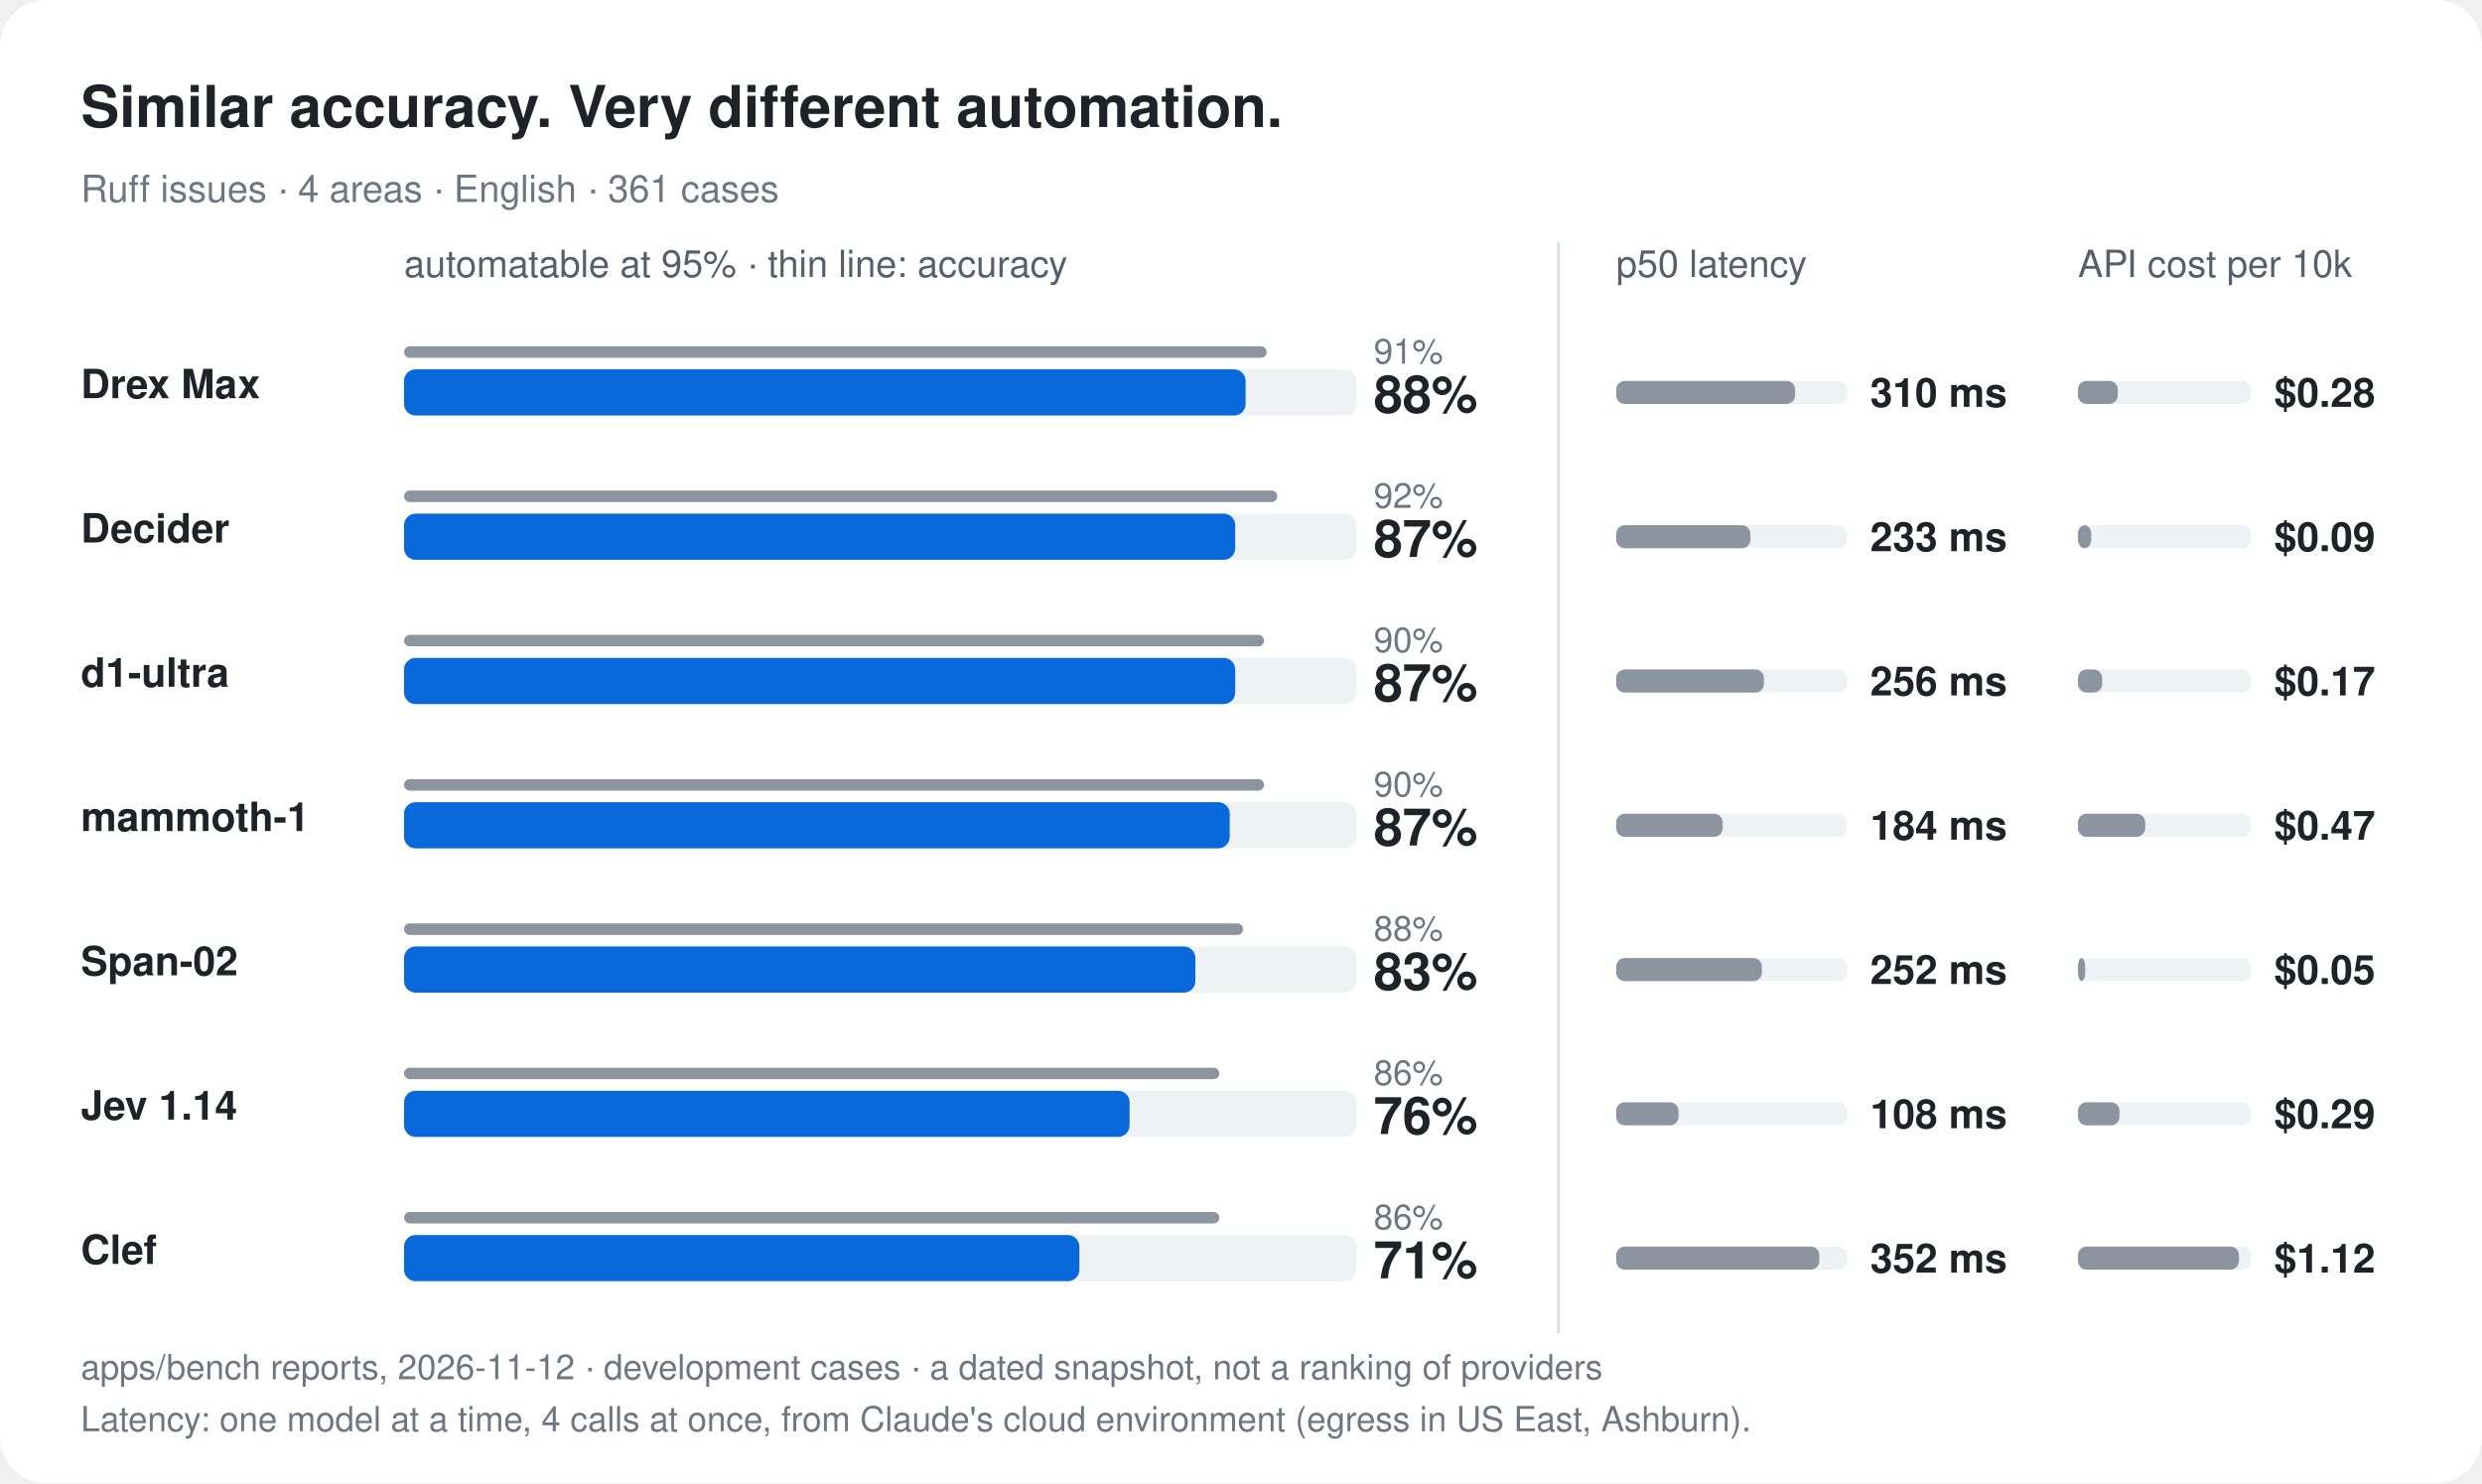
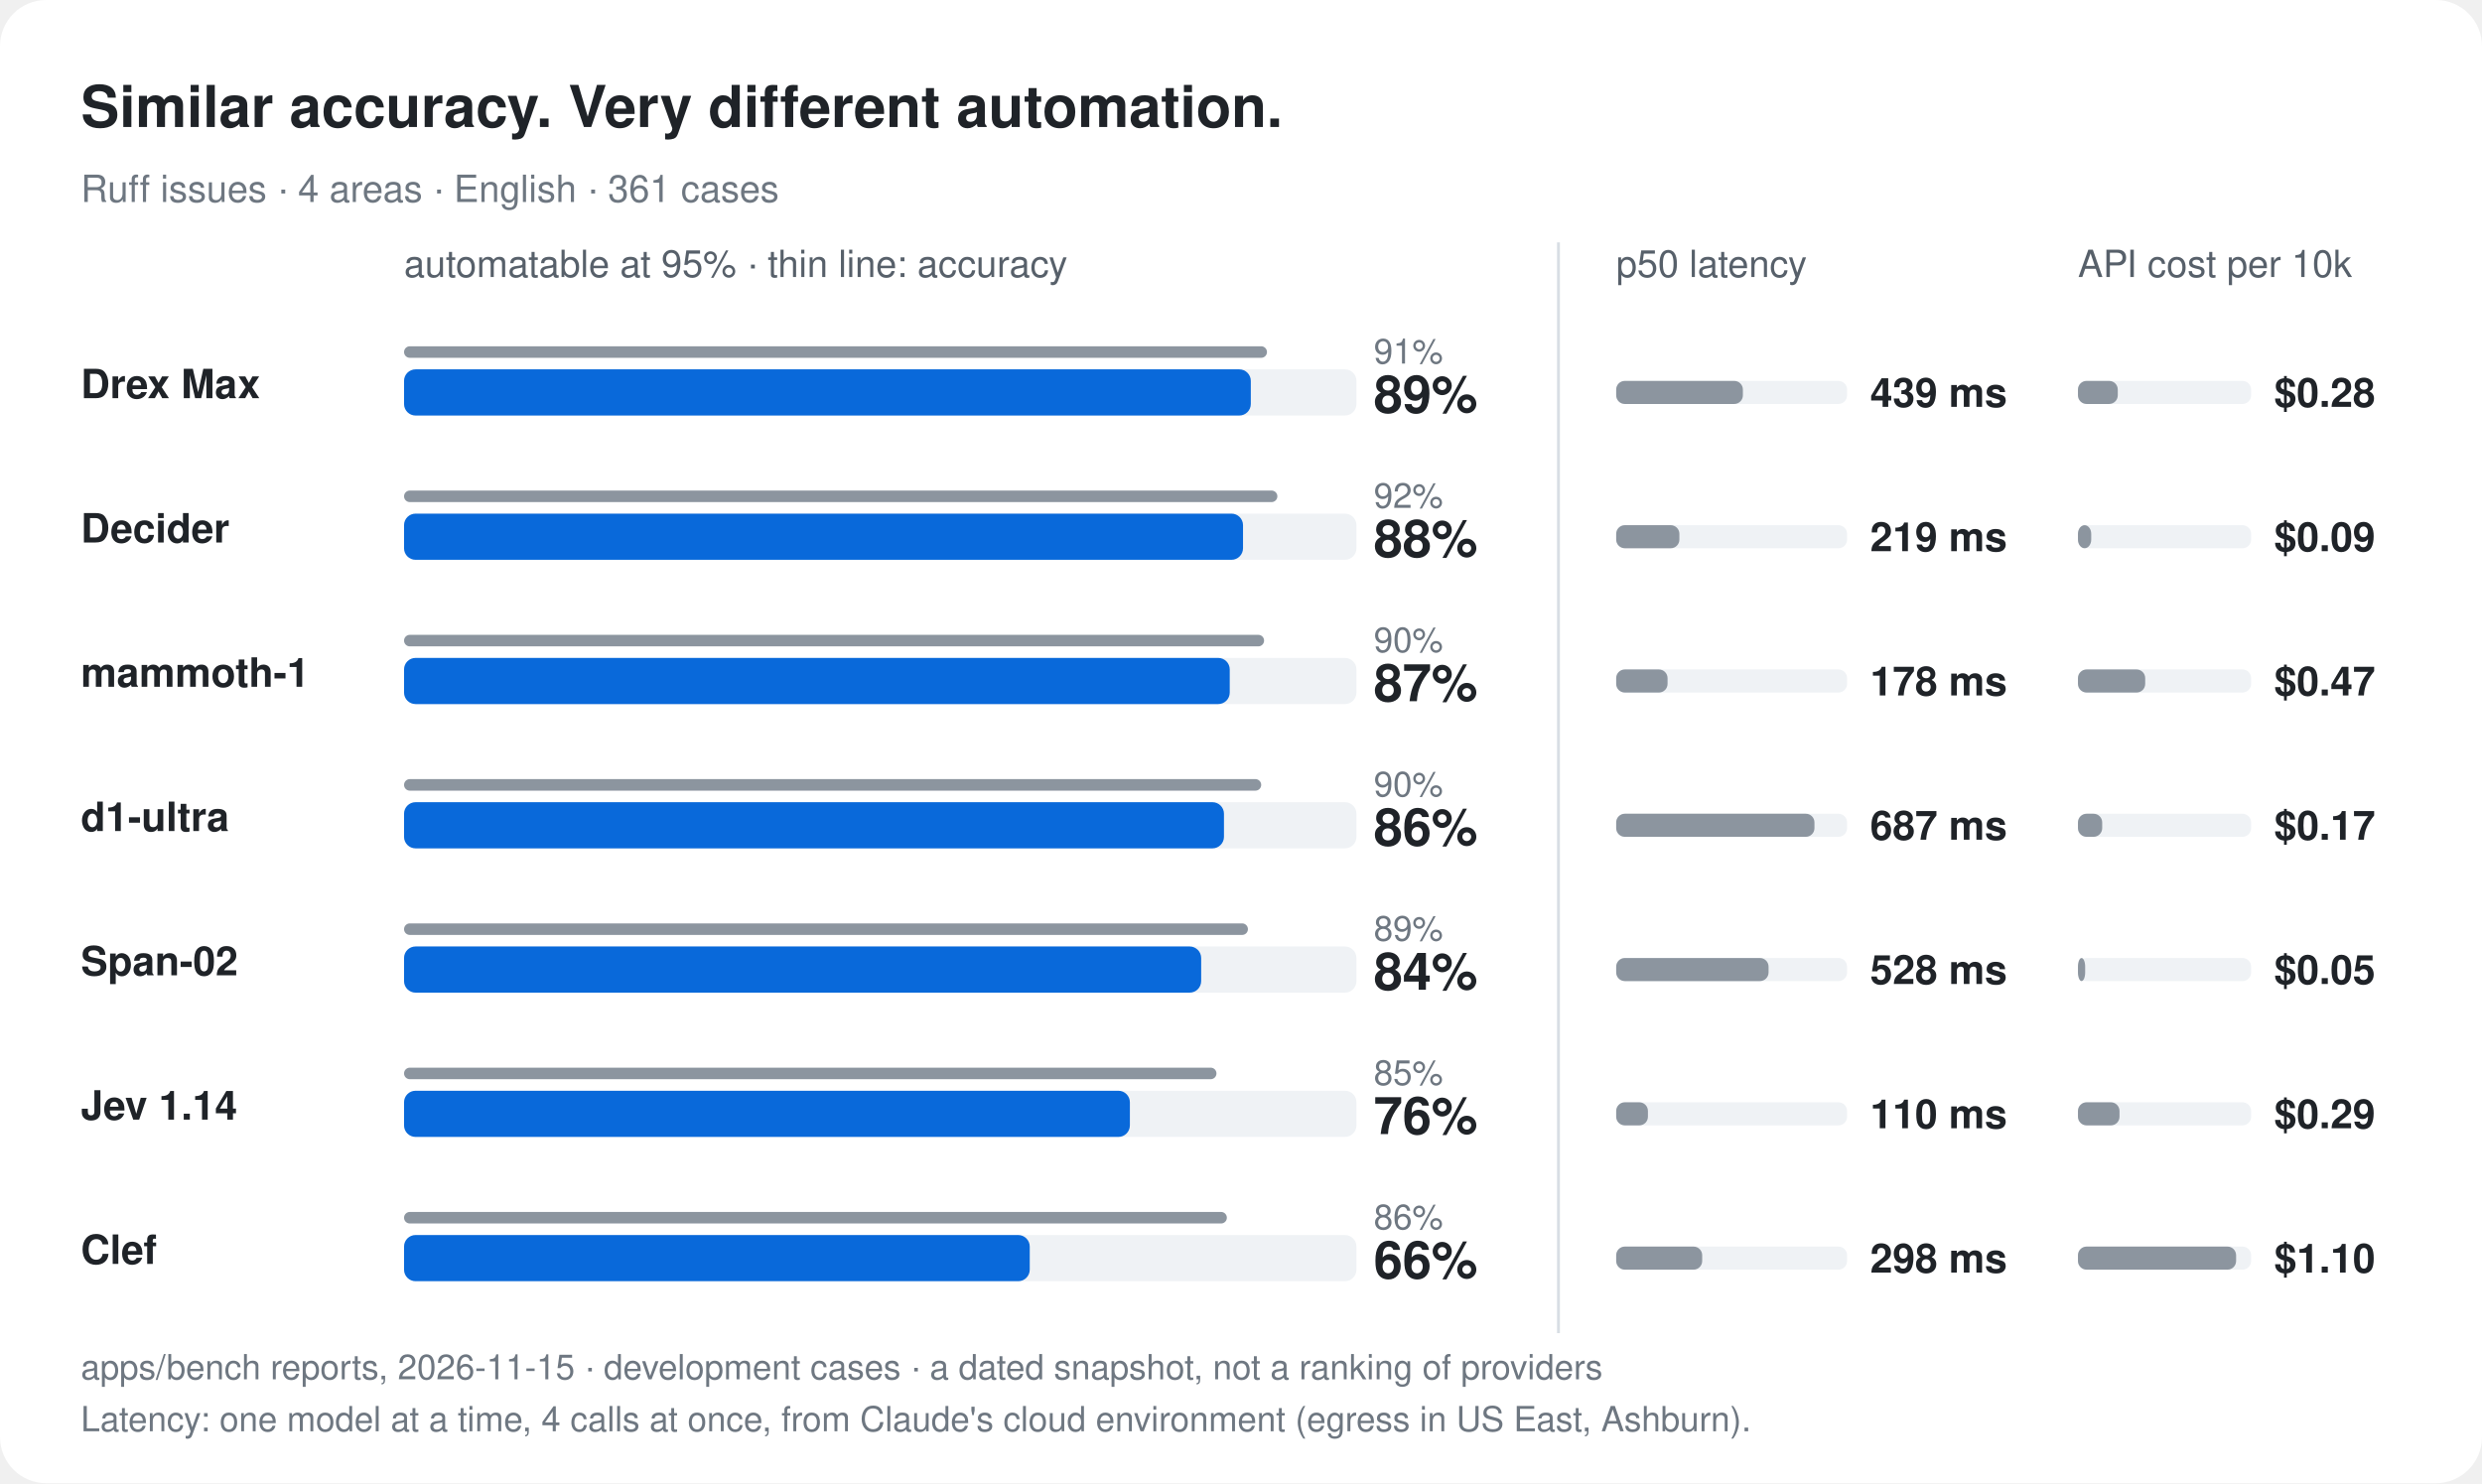
<svg xmlns="http://www.w3.org/2000/svg" viewBox="0 0 860 514" width="860" height="514" role="img" aria-labelledby="t d">
  <style>
    text { font-family: -apple-system, BlinkMacSystemFont, "Segoe UI", Helvetica, Arial, sans-serif; fill: #1f2328; }
    .bg { fill: #ffffff; }
    .h { font-size: 20px; font-weight: 700; }
    .p { font-size: 15px; font-weight: 700; }
    .ps { font-size: 13px; fill: #6e7781; }
    .n { font-size: 14px; font-weight: 600; }
    .v { font-size: 18px; font-weight: 700; }
    .m { font-size: 14px; font-weight: 600; }
    .a { font-size: 12px; fill: #6e7781; }
    .lg { font-size: 13px; fill: #57606a; }
    .f { font-size: 12px; fill: #6e7781; }
    .track { fill: #eff2f5; }
    .acc { fill: #8c959f; }
    .bar { fill: #0969da; }
    .rule { stroke: #d8dee4; }
  </style>
  <rect class="bg" width="860" height="514" rx="16" />
  <text class="h" x="28" y="44">Similar accuracy. Very different automation.</text>
  <text class="lg" x="140" y="96">automatable at 95% · thin line: accuracy</text>
  <text class="lg" x="560" y="96">p50 latency</text>
  <text class="lg" x="720" y="96">API cost per 10k</text>
  <line class="rule" x1="540" x2="540" y1="84" y2="462" />
  <text class="ps" x="28" y="70">Ruff issues · 4 areas · English · 361 cases</text>
  <text class="n" x="28" y="138">Drex Max</text>
-   <rect class="acc" x="140" y="120" width="298.9" height="4" rx="2" />
+   <rect class="acc" x="140" y="120" width="299.0" height="4" rx="2" />
  <text class="a" x="476" y="126">91%</text>
  <rect class="track" x="140" y="128" width="330" height="16" rx="4" />
-   <rect class="bar" x="140" y="128" width="291.6" height="16" rx="4" />
-   <text class="v" x="476" y="143">88%</text>
+   <rect class="bar" x="140" y="128" width="293.4" height="16" rx="4" />
+   <text class="v" x="476" y="143">89%</text>
  <rect class="track" x="560" y="132" width="80" height="8" rx="3" />
-   <rect class="acc" x="560" y="132" width="62.0" height="8" rx="3" />
-   <text class="m" x="648" y="141">310 ms</text>
+   <rect class="acc" x="560" y="132" width="43.9" height="8" rx="3" />
+   <text class="m" x="648" y="141">439 ms</text>
  <rect class="track" x="720" y="132" width="60" height="8" rx="3" />
  <rect class="acc" x="720" y="132" width="13.8" height="8" rx="3" />
  <text class="m" x="788" y="141">$0.28</text>
  <text class="n" x="28" y="188">Decider</text>
  <rect class="acc" x="140" y="170" width="302.6" height="4" rx="2" />
  <text class="a" x="476" y="176">92%</text>
  <rect class="track" x="140" y="178" width="330" height="16" rx="4" />
-   <rect class="bar" x="140" y="178" width="288.0" height="16" rx="4" />
-   <text class="v" x="476" y="193">87%</text>
+   <rect class="bar" x="140" y="178" width="290.7" height="16" rx="4" />
+   <text class="v" x="476" y="193">88%</text>
  <rect class="track" x="560" y="182" width="80" height="8" rx="3" />
-   <rect class="acc" x="560" y="182" width="46.5" height="8" rx="3" />
-   <text class="m" x="648" y="191">233 ms</text>
+   <rect class="acc" x="560" y="182" width="21.9" height="8" rx="3" />
+   <text class="m" x="648" y="191">219 ms</text>
  <rect class="track" x="720" y="182" width="60" height="8" rx="3" />
  <rect class="acc" x="720" y="182" width="4.6" height="8" rx="3" />
  <text class="m" x="788" y="191">$0.09</text>
-   <text class="n" x="28" y="238">d1-ultra</text>
+   <text class="n" x="28" y="238">mammoth-1</text>
  <rect class="acc" x="140" y="220" width="298.0" height="4" rx="2" />
  <text class="a" x="476" y="226">90%</text>
  <rect class="track" x="140" y="228" width="330" height="16" rx="4" />
-   <rect class="bar" x="140" y="228" width="288.0" height="16" rx="4" />
+   <rect class="bar" x="140" y="228" width="286.1" height="16" rx="4" />
  <text class="v" x="476" y="243">87%</text>
  <rect class="track" x="560" y="232" width="80" height="8" rx="3" />
-   <rect class="acc" x="560" y="232" width="51.2" height="8" rx="3" />
-   <text class="m" x="648" y="241">256 ms</text>
+   <rect class="acc" x="560" y="232" width="17.8" height="8" rx="3" />
+   <text class="m" x="648" y="241">178 ms</text>
  <rect class="track" x="720" y="232" width="60" height="8" rx="3" />
-   <rect class="acc" x="720" y="232" width="8.4" height="8" rx="3" />
-   <text class="m" x="788" y="241">$0.17</text>
-   <text class="n" x="28" y="288">mammoth-1</text>
-   <rect class="acc" x="140" y="270" width="298.0" height="4" rx="2" />
+   <rect class="acc" x="720" y="232" width="23.3" height="8" rx="3" />
+   <text class="m" x="788" y="241">$0.47</text>
+   <text class="n" x="28" y="288">d1-ultra</text>
+   <rect class="acc" x="140" y="270" width="297.0" height="4" rx="2" />
  <text class="a" x="476" y="276">90%</text>
  <rect class="track" x="140" y="278" width="330" height="16" rx="4" />
-   <rect class="bar" x="140" y="278" width="286.1" height="16" rx="4" />
-   <text class="v" x="476" y="293">87%</text>
+   <rect class="bar" x="140" y="278" width="284.1" height="16" rx="4" />
+   <text class="v" x="476" y="293">86%</text>
  <rect class="track" x="560" y="282" width="80" height="8" rx="3" />
-   <rect class="acc" x="560" y="282" width="36.9" height="8" rx="3" />
-   <text class="m" x="648" y="291">184 ms</text>
+   <rect class="acc" x="560" y="282" width="68.7" height="8" rx="3" />
+   <text class="m" x="648" y="291">687 ms</text>
  <rect class="track" x="720" y="282" width="60" height="8" rx="3" />
-   <rect class="acc" x="720" y="282" width="23.3" height="8" rx="3" />
-   <text class="m" x="788" y="291">$0.47</text>
+   <rect class="acc" x="720" y="282" width="8.4" height="8" rx="3" />
+   <text class="m" x="788" y="291">$0.17</text>
  <text class="n" x="28" y="338">Span-02</text>
-   <rect class="acc" x="140" y="320" width="290.7" height="4" rx="2" />
-   <text class="a" x="476" y="326">88%</text>
+   <rect class="acc" x="140" y="320" width="292.4" height="4" rx="2" />
+   <text class="a" x="476" y="326">89%</text>
  <rect class="track" x="140" y="328" width="330" height="16" rx="4" />
-   <rect class="bar" x="140" y="328" width="274.2" height="16" rx="4" />
-   <text class="v" x="476" y="343">83%</text>
+   <rect class="bar" x="140" y="328" width="276.2" height="16" rx="4" />
+   <text class="v" x="476" y="343">84%</text>
  <rect class="track" x="560" y="332" width="80" height="8" rx="3" />
-   <rect class="acc" x="560" y="332" width="50.5" height="8" rx="3" />
-   <text class="m" x="648" y="341">252 ms</text>
+   <rect class="acc" x="560" y="332" width="52.8" height="8" rx="3" />
+   <text class="m" x="648" y="341">528 ms</text>
  <rect class="track" x="720" y="332" width="60" height="8" rx="3" />
  <rect class="acc" x="720" y="332" width="2.5" height="8" rx="3" />
  <text class="m" x="788" y="341">$0.05</text>
  <text class="n" x="28" y="388">Jev 1.14</text>
-   <rect class="acc" x="140" y="370" width="282.5" height="4" rx="2" />
-   <text class="a" x="476" y="376">86%</text>
+   <rect class="acc" x="140" y="370" width="281.5" height="4" rx="2" />
+   <text class="a" x="476" y="376">85%</text>
  <rect class="track" x="140" y="378" width="330" height="16" rx="4" />
-   <rect class="bar" x="140" y="378" width="251.4" height="16" rx="4" />
+   <rect class="bar" x="140" y="378" width="251.5" height="16" rx="4" />
  <text class="v" x="476" y="393">76%</text>
  <rect class="track" x="560" y="382" width="80" height="8" rx="3" />
-   <rect class="acc" x="560" y="382" width="21.6" height="8" rx="3" />
-   <text class="m" x="648" y="391">108 ms</text>
+   <rect class="acc" x="560" y="382" width="11.0" height="8" rx="3" />
+   <text class="m" x="648" y="391">110 ms</text>
  <rect class="track" x="720" y="382" width="60" height="8" rx="3" />
  <rect class="acc" x="720" y="382" width="14.4" height="8" rx="3" />
  <text class="m" x="788" y="391">$0.29</text>
  <text class="n" x="28" y="438">Clef</text>
-   <rect class="acc" x="140" y="420" width="282.5" height="4" rx="2" />
+   <rect class="acc" x="140" y="420" width="285.1" height="4" rx="2" />
  <text class="a" x="476" y="426">86%</text>
  <rect class="track" x="140" y="428" width="330" height="16" rx="4" />
-   <rect class="bar" x="140" y="428" width="234.0" height="16" rx="4" />
-   <text class="v" x="476" y="443">71%</text>
+   <rect class="bar" x="140" y="428" width="216.8" height="16" rx="4" />
+   <text class="v" x="476" y="443">66%</text>
  <rect class="track" x="560" y="432" width="80" height="8" rx="3" />
-   <rect class="acc" x="560" y="432" width="70.4" height="8" rx="3" />
-   <text class="m" x="648" y="441">352 ms</text>
+   <rect class="acc" x="560" y="432" width="29.8" height="8" rx="3" />
+   <text class="m" x="648" y="441">298 ms</text>
  <rect class="track" x="720" y="432" width="60" height="8" rx="3" />
-   <rect class="acc" x="720" y="432" width="55.8" height="8" rx="3" />
-   <text class="m" x="788" y="441">$1.12</text>
-   <text class="f" x="28" y="478">apps/bench reports, 2026-11-12 · development cases · a dated snapshot, not a ranking of providers</text>
+   <rect class="acc" x="720" y="432" width="54.8" height="8" rx="3" />
+   <text class="m" x="788" y="441">$1.10</text>
+   <text class="f" x="28" y="478">apps/bench reports, 2026-11-15 · development cases · a dated snapshot, not a ranking of providers</text>
  <text class="f" x="28" y="496">Latency: one model at a time, 4 calls at once, from Claude's cloud environment (egress in US East, Ashburn).</text>
</svg>
